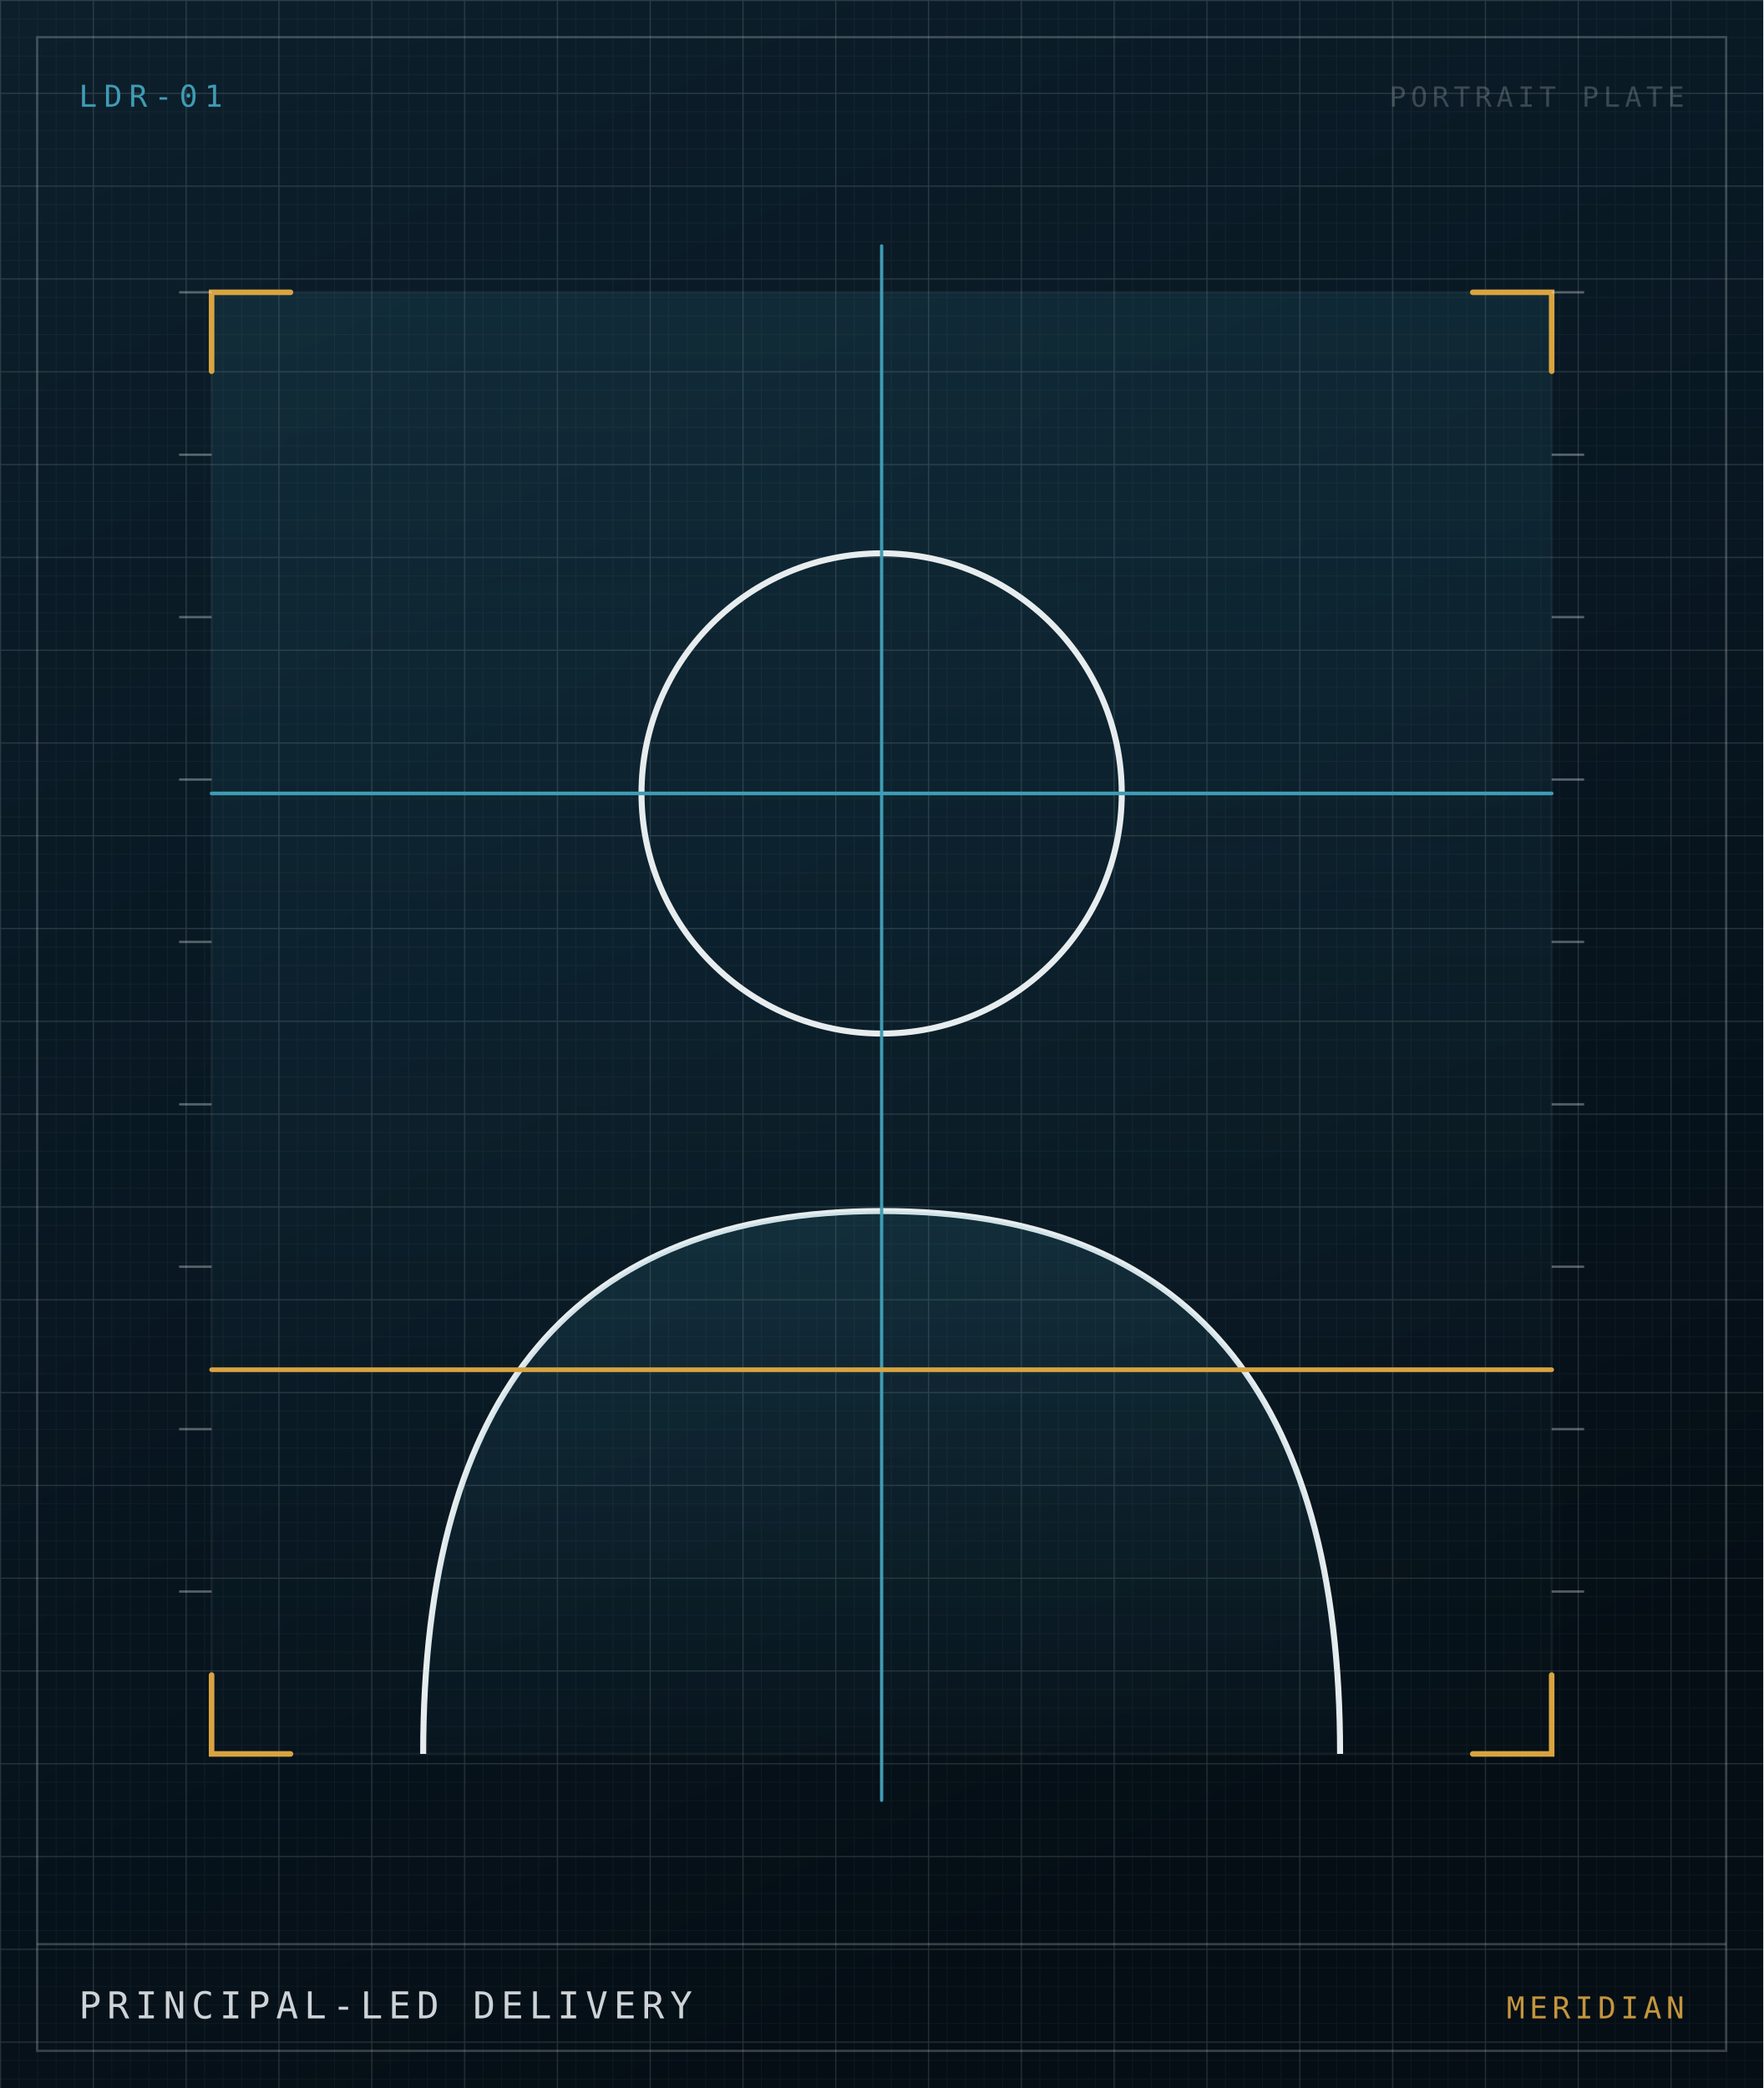
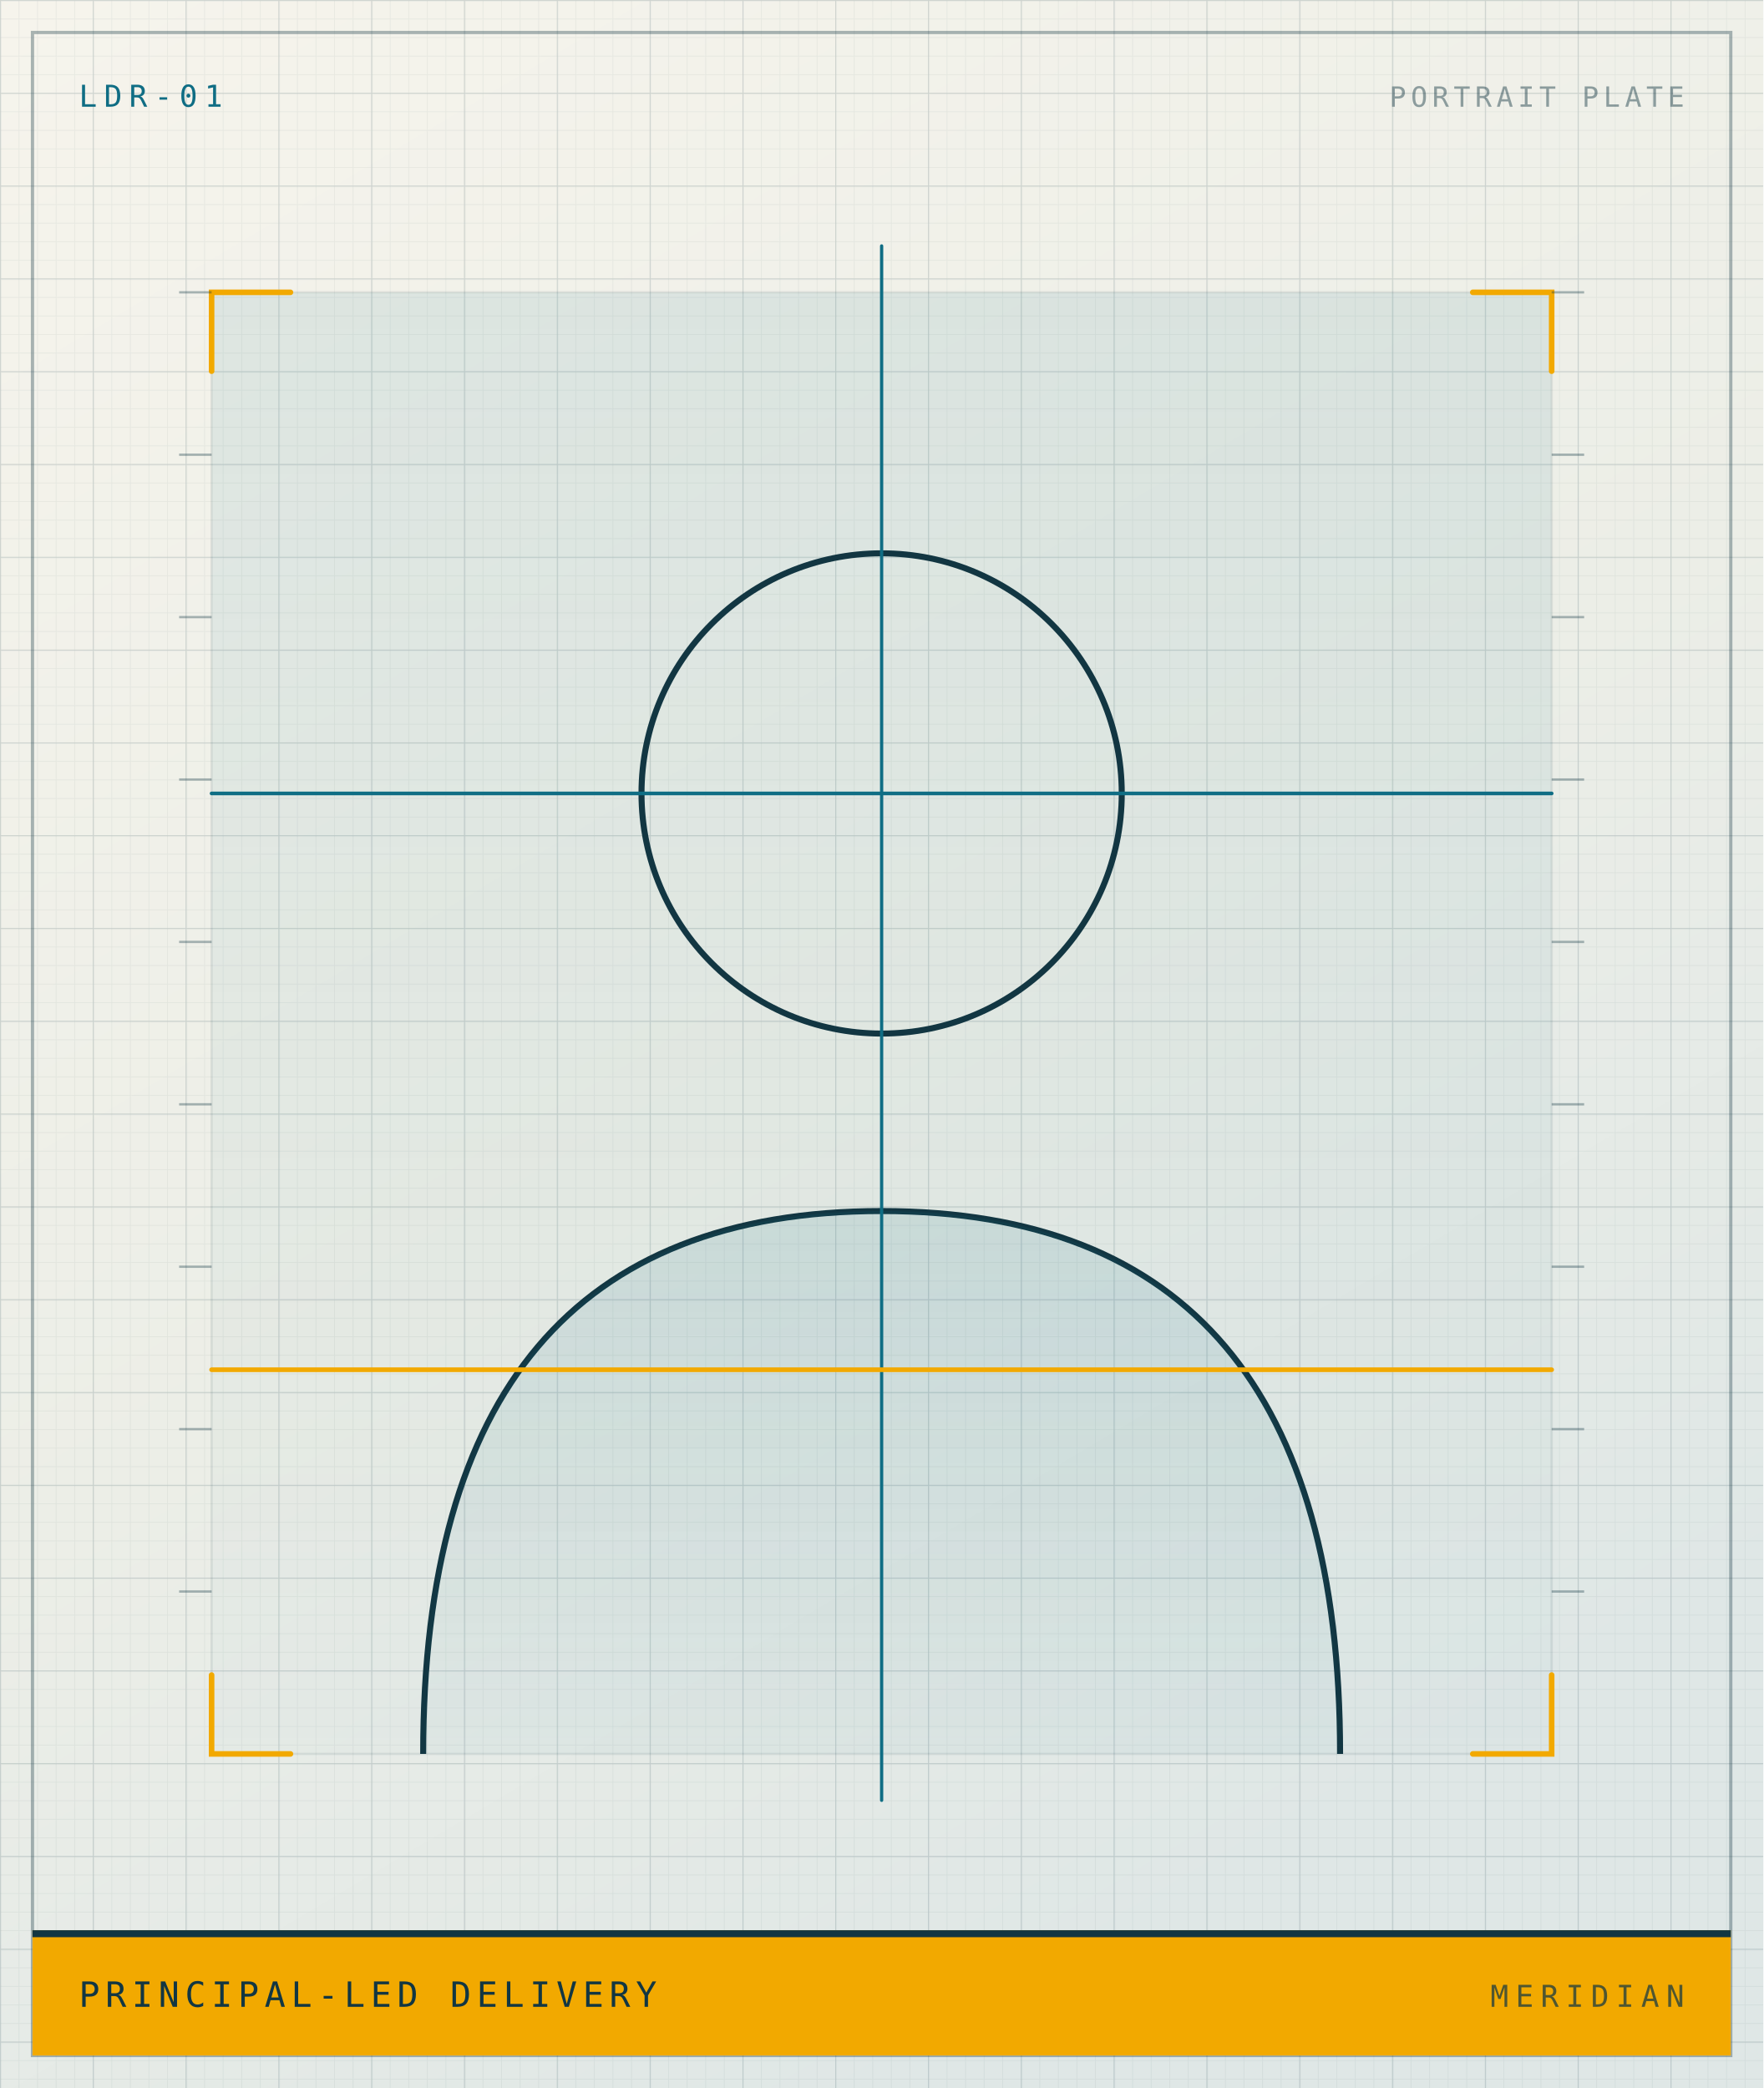
<svg xmlns="http://www.w3.org/2000/svg" width="760" height="900" viewBox="0 0 760 900" preserveAspectRatio="xMidYMid slice" role="img" aria-label="PRINCIPAL-LED DELIVERY">
  <defs>
-     <linearGradient id="ground" x1="0" y1="0" x2="0.4" y2="1">
-       <stop offset="0" stop-color="#0c1f2b" />
-       <stop offset="0.55" stop-color="#081722" />
-       <stop offset="1" stop-color="#050e15" />
+     <linearGradient id="ground" x1="0" y1="0" x2="0.5" y2="1">
+       <stop offset="0" stop-color="#f6f4ec" />
+       <stop offset="0.6" stop-color="#eceee7" />
+       <stop offset="1" stop-color="#dfe7e6" />
    </linearGradient>
    <pattern id="grid" width="40" height="40" patternUnits="userSpaceOnUse">
-       <path d="M40 0H0V40" fill="none" stroke="rgba(231,237,239,0.12)" stroke-width="1" />
+       <path d="M40 0H0V40" fill="none" stroke="rgba(18,54,66,0.11)" stroke-width="1" />
    </pattern>
    <pattern id="grid-fine" width="8" height="8" patternUnits="userSpaceOnUse">
-       <path d="M8 0H0V8" fill="none" stroke="rgba(231,237,239,0.05)" stroke-width="0.6" />
+       <path d="M8 0H0V8" fill="none" stroke="rgba(18,54,66,0.055)" stroke-width="0.6" />
    </pattern>
    <linearGradient id="wash" x1="0" y1="0" x2="0" y2="1">
-       <stop offset="0" stop-color="#3f9cb4" stop-opacity="0.42" />
-       <stop offset="1" stop-color="#3f9cb4" stop-opacity="0.04" />
+       <stop offset="0" stop-color="#0f6d84" stop-opacity="0.34" />
+       <stop offset="1" stop-color="#0f6d84" stop-opacity="0.06" />
    </linearGradient>
  </defs>
  <rect width="760" height="900" fill="url(#ground)" />
  <rect width="760" height="900" fill="url(#grid-fine)" />
  <rect width="760" height="900" fill="url(#grid)" />
-   <rect x="16" y="16" width="728" height="868" fill="none" stroke="rgba(231,237,239,0.22)" stroke-width="1" />
-   <line x1="16" y1="838" x2="744" y2="838" stroke="rgba(231,237,239,0.22)" stroke-width="1" />
-   <text x="34" y="870" fill="#e7edef" font-family="'IBM Plex Mono',monospace" font-size="16" letter-spacing="2.5" opacity="0.88">PRINCIPAL-LED DELIVERY</text>
-   <text x="726" y="870" text-anchor="end" fill="#d9a441" font-family="'IBM Plex Mono',monospace" font-size="13" letter-spacing="2" opacity="0.9">MERIDIAN</text>
-   <text x="34" y="46" fill="#3f9cb4" font-family="'IBM Plex Mono',monospace" font-size="13" letter-spacing="3">LDR-01</text>
-   <text x="726" y="46" text-anchor="end" fill="rgba(231,237,239,0.22)" font-family="'IBM Plex Mono',monospace" font-size="12" letter-spacing="2">PORTRAIT PLATE</text>
-   <rect x="91.2" y="126" width="577.6" height="630" fill="url(#wash)" opacity="0.28" stroke="rgba(231,237,239,0.22)" stroke-width="1" />
-   <path d="M91.2 160V126H125.2" fill="none" stroke="#d9a441" stroke-width="2.4" stroke-linecap="round" />
-   <path d="M668.8 160V126H634.8" fill="none" stroke="#d9a441" stroke-width="2.4" stroke-linecap="round" />
-   <path d="M91.2 722V756H125.2" fill="none" stroke="#d9a441" stroke-width="2.4" stroke-linecap="round" />
-   <path d="M668.8 722V756H634.8" fill="none" stroke="#d9a441" stroke-width="2.4" stroke-linecap="round" />
-   <circle cx="380" cy="342" r="103.5" fill="none" stroke="#e7edef" stroke-width="2.6" />
-   <path d="M182.4 756q0 -234 197.6 -234q197.6 0 197.6 234" fill="none" stroke="#e7edef" stroke-width="2.6" opacity="1" />
+   <rect x="14" y="14" width="732" height="872" fill="none" stroke="rgba(18,54,66,0.34)" stroke-width="1.4" />
+   <text x="34" y="46" fill="#0f6d84" font-family="'IBM Plex Mono',monospace" font-size="13" letter-spacing="3">LDR-01</text>
+   <text x="726" y="46" text-anchor="end" fill="rgba(18,54,66,0.45)" font-family="'IBM Plex Mono',monospace" font-size="12" letter-spacing="2">PORTRAIT PLATE</text>
+   <rect x="91.2" y="126" width="577.6" height="630" fill="url(#wash)" opacity="0.28" stroke="rgba(18,54,66,0.34)" stroke-width="1" />
+   <path d="M91.2 160V126H125.2" fill="none" stroke="#f2a900" stroke-width="2.4" stroke-linecap="round" />
+   <path d="M668.8 160V126H634.8" fill="none" stroke="#f2a900" stroke-width="2.4" stroke-linecap="round" />
+   <path d="M91.2 722V756H125.2" fill="none" stroke="#f2a900" stroke-width="2.4" stroke-linecap="round" />
+   <path d="M668.8 722V756H634.8" fill="none" stroke="#f2a900" stroke-width="2.4" stroke-linecap="round" />
+   <circle cx="380" cy="342" r="103.5" fill="none" stroke="#123642" stroke-width="2.6" />
+   <path d="M182.4 756q0 -234 197.6 -234q197.6 0 197.6 234" fill="none" stroke="#123642" stroke-width="2.6" opacity="1" />
  <path d="M182.4 756q0 -234 197.6 -234q197.6 0 197.6 234Z" fill="url(#wash)" opacity="0.35" />
-   <path d="M380 106V776" fill="none" stroke="#3f9cb4" stroke-width="1.4" stroke-linecap="round" />
-   <path d="M91.2 342H668.8" fill="none" stroke="#3f9cb4" stroke-width="1.6" stroke-linecap="round" />
-   <path d="M91.2 590.4H668.8" fill="none" stroke="#d9a441" stroke-width="2" stroke-linecap="round" />
-   <path d="M77.2 126h14" fill="none" stroke="#e7edef" stroke-width="1" opacity="0.35" />
-   <path d="M668.8 126h14" fill="none" stroke="#e7edef" stroke-width="1" opacity="0.35" />
-   <path d="M77.2 196h14" fill="none" stroke="#e7edef" stroke-width="1" opacity="0.35" />
-   <path d="M668.8 196h14" fill="none" stroke="#e7edef" stroke-width="1" opacity="0.35" />
-   <path d="M77.2 266h14" fill="none" stroke="#e7edef" stroke-width="1" opacity="0.35" />
-   <path d="M668.8 266h14" fill="none" stroke="#e7edef" stroke-width="1" opacity="0.35" />
-   <path d="M77.2 336h14" fill="none" stroke="#e7edef" stroke-width="1" opacity="0.35" />
-   <path d="M668.8 336h14" fill="none" stroke="#e7edef" stroke-width="1" opacity="0.35" />
-   <path d="M77.2 406h14" fill="none" stroke="#e7edef" stroke-width="1" opacity="0.35" />
-   <path d="M668.8 406h14" fill="none" stroke="#e7edef" stroke-width="1" opacity="0.35" />
-   <path d="M77.2 476h14" fill="none" stroke="#e7edef" stroke-width="1" opacity="0.35" />
-   <path d="M668.8 476h14" fill="none" stroke="#e7edef" stroke-width="1" opacity="0.35" />
-   <path d="M77.2 546h14" fill="none" stroke="#e7edef" stroke-width="1" opacity="0.35" />
-   <path d="M668.8 546h14" fill="none" stroke="#e7edef" stroke-width="1" opacity="0.35" />
-   <path d="M77.2 616h14" fill="none" stroke="#e7edef" stroke-width="1" opacity="0.35" />
-   <path d="M668.8 616h14" fill="none" stroke="#e7edef" stroke-width="1" opacity="0.35" />
-   <path d="M77.2 686h14" fill="none" stroke="#e7edef" stroke-width="1" opacity="0.35" />
-   <path d="M668.8 686h14" fill="none" stroke="#e7edef" stroke-width="1" opacity="0.35" />
+   <path d="M380 106V776" fill="none" stroke="#0f6d84" stroke-width="1.4" stroke-linecap="round" />
+   <path d="M91.2 342H668.8" fill="none" stroke="#0f6d84" stroke-width="1.6" stroke-linecap="round" />
+   <path d="M91.2 590.4H668.8" fill="none" stroke="#f2a900" stroke-width="2" stroke-linecap="round" />
+   <path d="M77.2 126h14" fill="none" stroke="#123642" stroke-width="1" opacity="0.35" />
+   <path d="M668.8 126h14" fill="none" stroke="#123642" stroke-width="1" opacity="0.35" />
+   <path d="M77.2 196h14" fill="none" stroke="#123642" stroke-width="1" opacity="0.35" />
+   <path d="M668.8 196h14" fill="none" stroke="#123642" stroke-width="1" opacity="0.35" />
+   <path d="M77.2 266h14" fill="none" stroke="#123642" stroke-width="1" opacity="0.35" />
+   <path d="M668.8 266h14" fill="none" stroke="#123642" stroke-width="1" opacity="0.35" />
+   <path d="M77.2 336h14" fill="none" stroke="#123642" stroke-width="1" opacity="0.35" />
+   <path d="M668.8 336h14" fill="none" stroke="#123642" stroke-width="1" opacity="0.35" />
+   <path d="M77.2 406h14" fill="none" stroke="#123642" stroke-width="1" opacity="0.35" />
+   <path d="M668.8 406h14" fill="none" stroke="#123642" stroke-width="1" opacity="0.35" />
+   <path d="M77.2 476h14" fill="none" stroke="#123642" stroke-width="1" opacity="0.35" />
+   <path d="M668.8 476h14" fill="none" stroke="#123642" stroke-width="1" opacity="0.35" />
+   <path d="M77.2 546h14" fill="none" stroke="#123642" stroke-width="1" opacity="0.35" />
+   <path d="M668.8 546h14" fill="none" stroke="#123642" stroke-width="1" opacity="0.35" />
+   <path d="M77.2 616h14" fill="none" stroke="#123642" stroke-width="1" opacity="0.35" />
+   <path d="M668.8 616h14" fill="none" stroke="#123642" stroke-width="1" opacity="0.35" />
+   <path d="M77.2 686h14" fill="none" stroke="#123642" stroke-width="1" opacity="0.35" />
+   <path d="M668.8 686h14" fill="none" stroke="#123642" stroke-width="1" opacity="0.35" />
+   <rect x="14" y="832" width="732" height="54" fill="#f2a900" />
+   <rect x="14" y="832" width="732" height="3" fill="#123642" />
+   <text x="34" y="865" fill="#123642" font-family="'IBM Plex Mono',monospace" font-size="15" letter-spacing="2.4" font-weight="500">PRINCIPAL-LED DELIVERY</text>
+   <text x="726" y="865" text-anchor="end" fill="#123642" font-family="'IBM Plex Mono',monospace" font-size="13" letter-spacing="3" opacity="0.72">MERIDIAN</text>
</svg>
